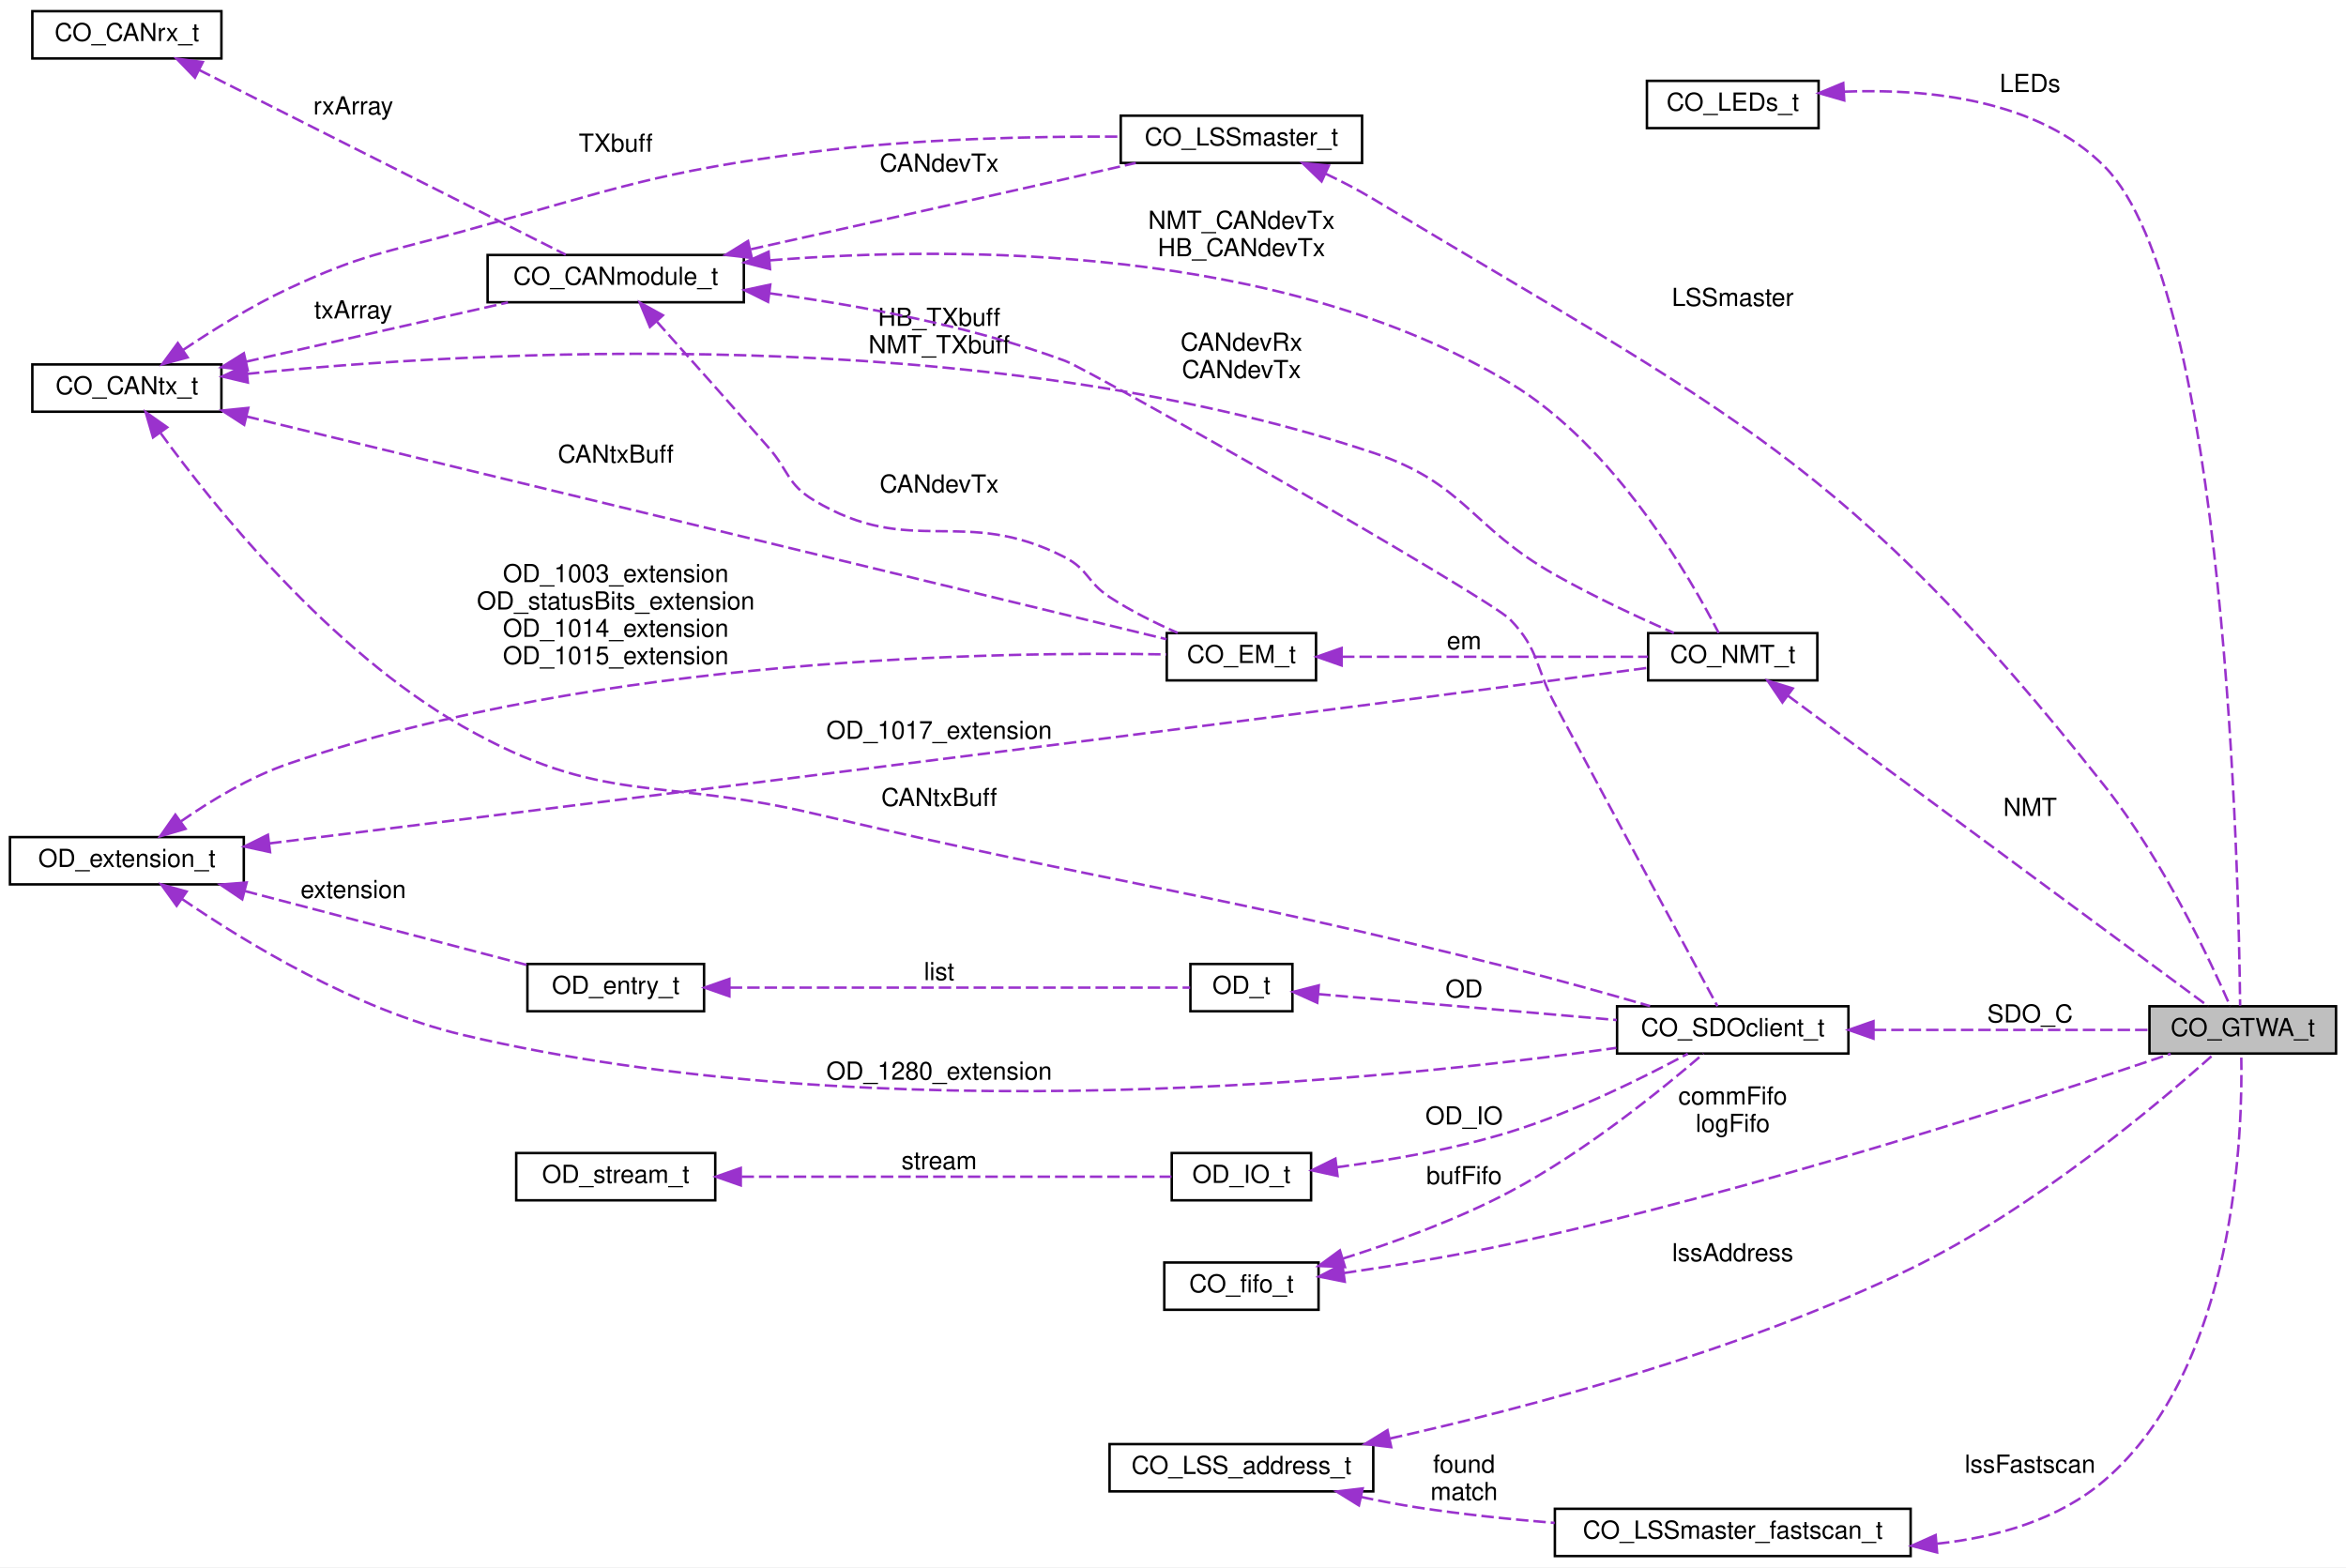
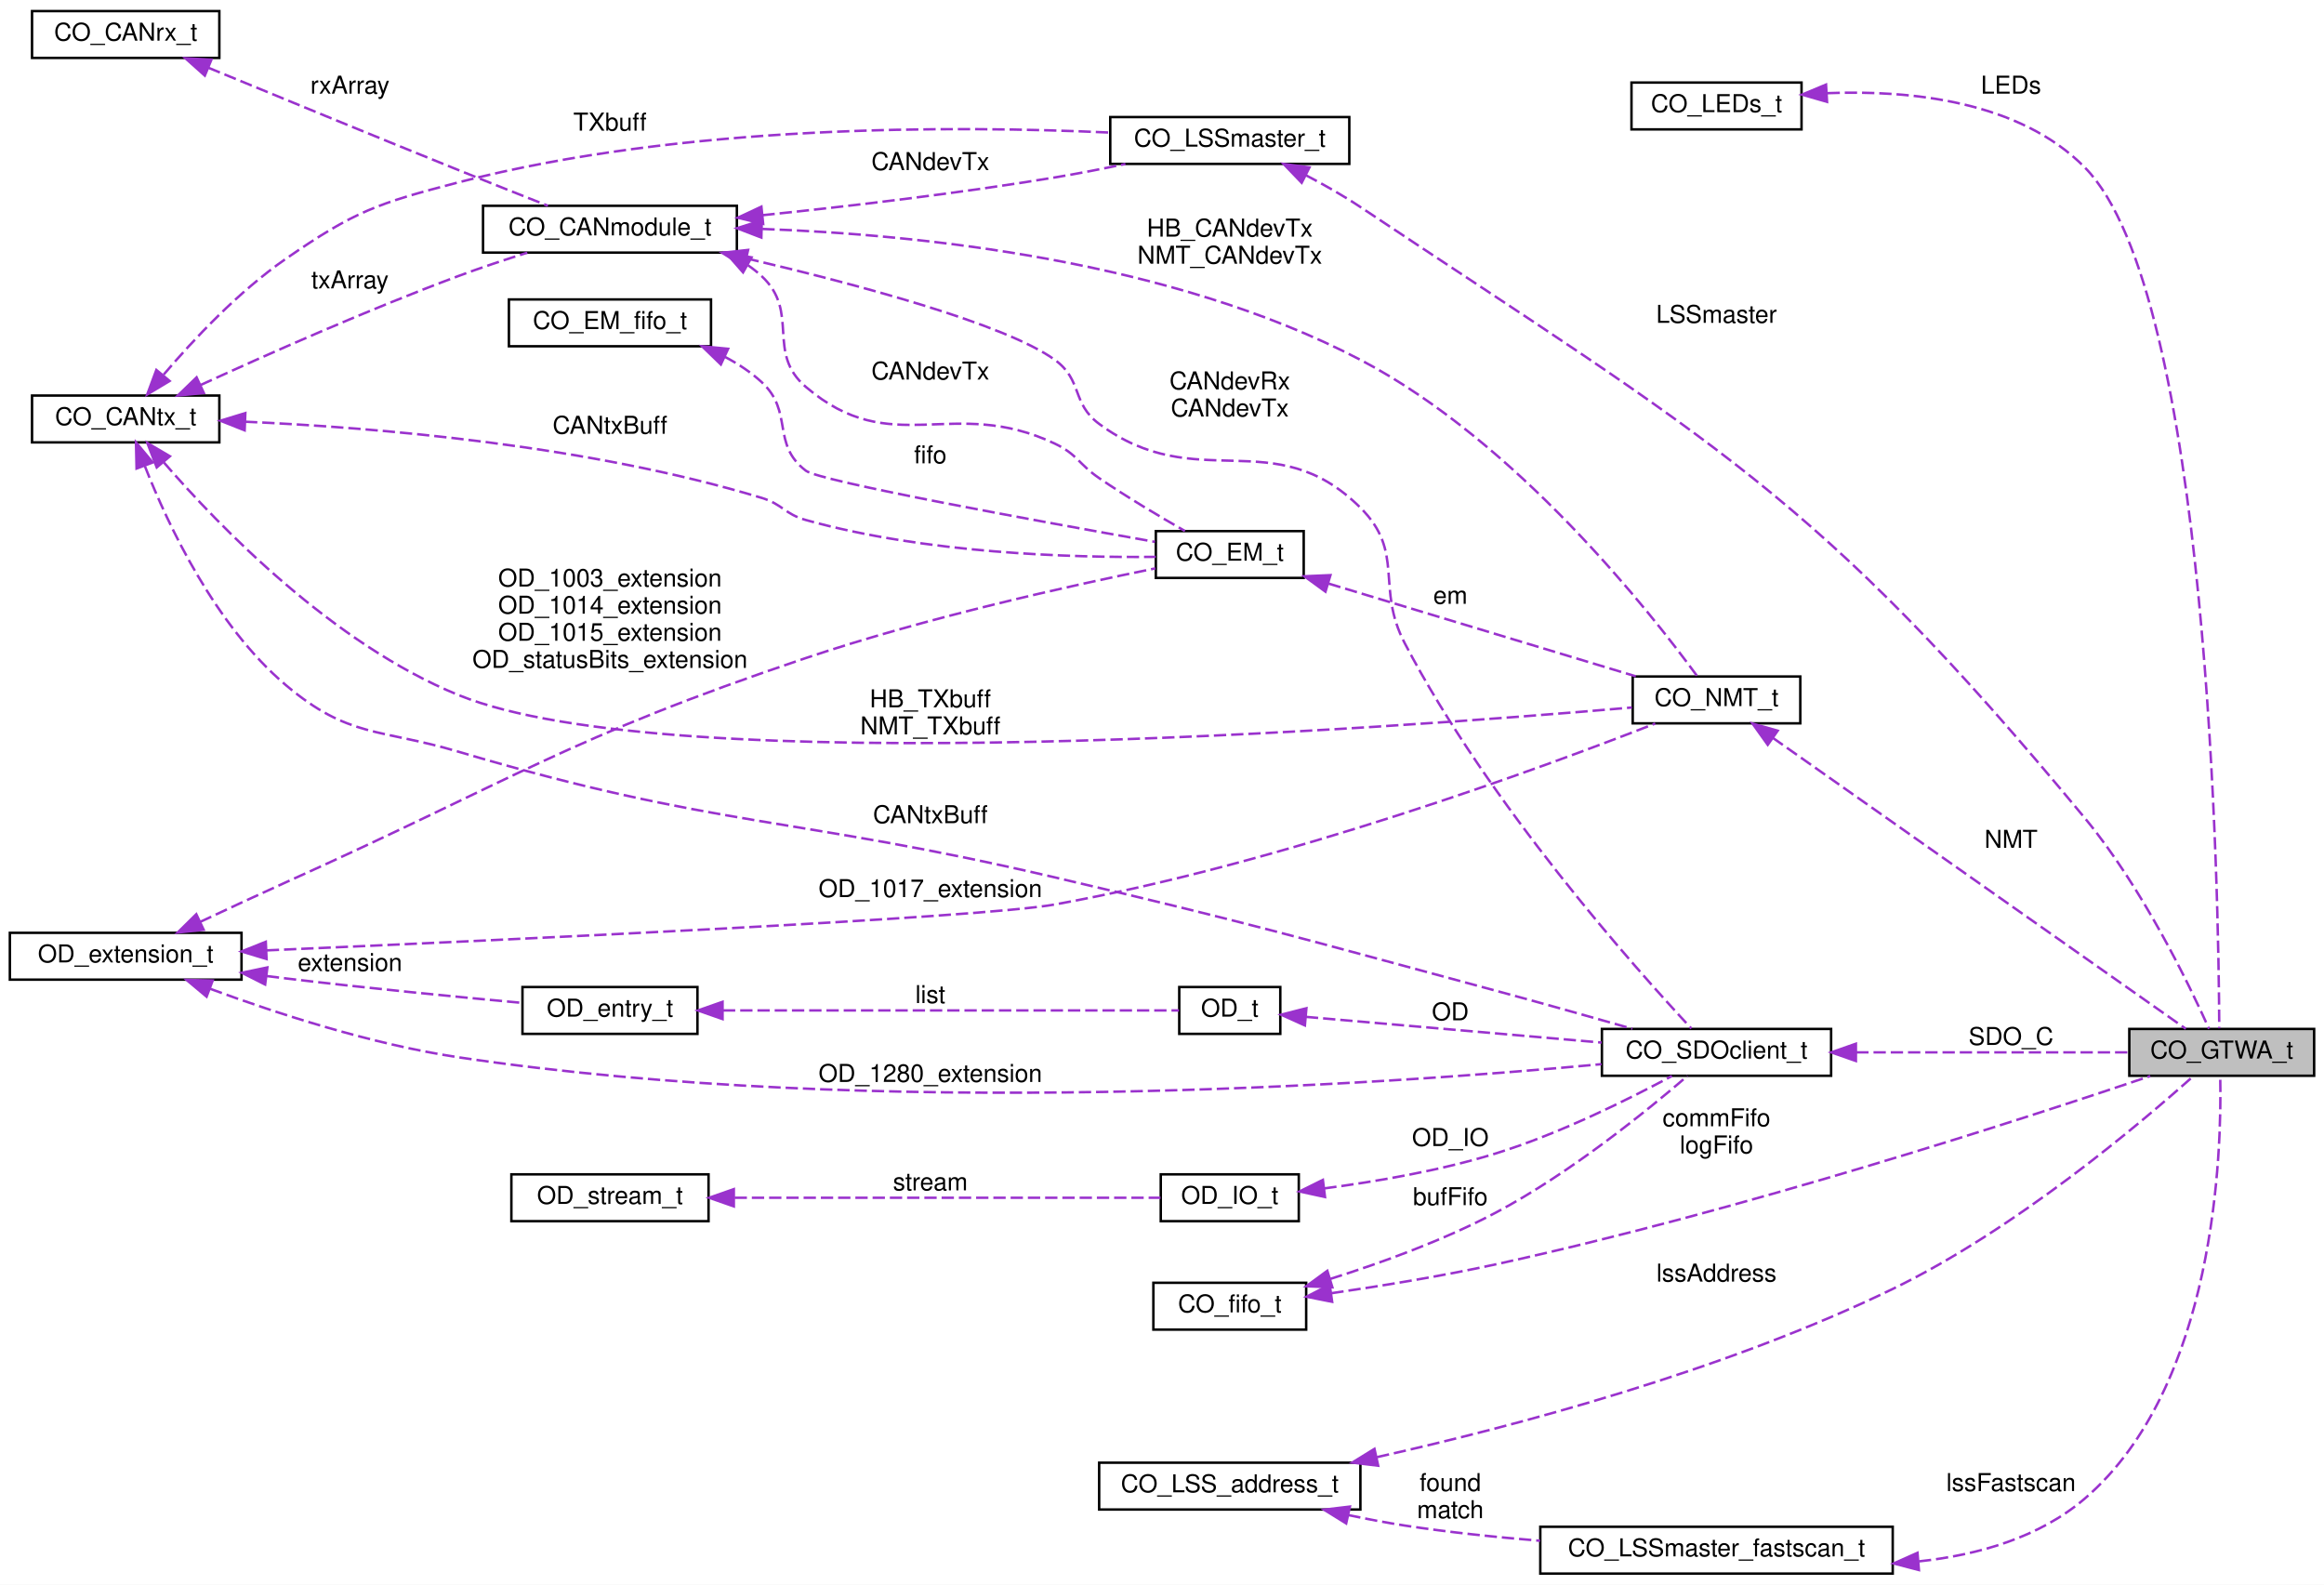
- <svg xmlns="http://www.w3.org/2000/svg" xmlns:xlink="http://www.w3.org/1999/xlink" width="943pt" height="630pt" viewBox="0.00 0.00 943.00 630.00">
-   <g id="graph0" class="graph" transform="scale(1 1) rotate(0) translate(4 626)">
-     <polygon fill="white" stroke="transparent" points="-4,4 -4,-626 939,-626 939,4 -4,4" />
+ <svg xmlns="http://www.w3.org/2000/svg" xmlns:xlink="http://www.w3.org/1999/xlink" width="943pt" height="643pt" viewBox="0.00 0.00 943.00 643.00">
+   <g id="graph0" class="graph" transform="scale(1 1) rotate(0) translate(4 639)">
+     <polygon fill="white" stroke="transparent" points="-4,4 -4,-639 939,-639 939,4 -4,4" />
    <g id="node1" class="node">
      <g id="a_node1">
        <a xlink:title="CANopen Gateway-ascii object.">
          <polygon fill="#bfbfbf" stroke="black" points="860,-202.5 860,-221.5 935,-221.5 935,-202.5 860,-202.5" />
          <text text-anchor="middle" x="897.5" y="-209.5" font-family="Helvetica,sans-Serif" font-size="10.00">CO_GTWA_t</text>
        </a>
      </g>
    </g>
    <g id="node2" class="node">
      <g id="a_node2">
        <a xlink:href="structCO__LEDs__t.html" target="_top" xlink:title="LEDs object, initialized by CO_LEDs_init()">
-           <polygon fill="white" stroke="black" points="658,-574.5 658,-593.5 727,-593.5 727,-574.5 658,-574.5" />
-           <text text-anchor="middle" x="692.5" y="-581.5" font-family="Helvetica,sans-Serif" font-size="10.00">CO_LEDs_t</text>
+           <polygon fill="white" stroke="black" points="658,-586.5 658,-605.5 727,-605.5 727,-586.5 658,-586.5" />
+           <text text-anchor="middle" x="692.5" y="-593.5" font-family="Helvetica,sans-Serif" font-size="10.00">CO_LEDs_t</text>
        </a>
      </g>
    </g>
    <g id="edge1" class="edge">
-       <path fill="none" stroke="#9a32cd" stroke-dasharray="5,2" d="M737.51,-589.16C770.8,-590.44 815.21,-586.09 842,-559 890.89,-509.57 895.92,-272.94 896.44,-221.77" />
-       <polygon fill="#9a32cd" stroke="#9a32cd" points="737.31,-585.64 727.13,-588.57 736.91,-592.63 737.31,-585.64" />
-       <text text-anchor="middle" x="812" y="-589" font-family="Helvetica,sans-Serif" font-size="10.00"> LEDs</text>
+       <path fill="none" stroke="#9a32cd" stroke-dasharray="5,2" d="M737.55,-601.2C770.86,-602.5 815.28,-598.16 842,-571 892.52,-519.66 896.27,-273.96 896.5,-221.76" />
+       <polygon fill="#9a32cd" stroke="#9a32cd" points="737.35,-597.68 727.16,-600.6 736.94,-604.67 737.35,-597.68" />
+       <text text-anchor="middle" x="812" y="-601" font-family="Helvetica,sans-Serif" font-size="10.00"> LEDs</text>
    </g>
    <g id="node3" class="node">
      <g id="a_node3">
        <a xlink:href="structCO__NMT__t.html" target="_top" xlink:title="NMT consumer and Heartbeat producer object.">
-           <polygon fill="white" stroke="black" points="658.5,-352.5 658.5,-371.5 726.5,-371.5 726.5,-352.5 658.5,-352.5" />
-           <text text-anchor="middle" x="692.5" y="-359.5" font-family="Helvetica,sans-Serif" font-size="10.00">CO_NMT_t</text>
+           <polygon fill="white" stroke="black" points="658.5,-345.5 658.5,-364.5 726.5,-364.5 726.5,-345.5 658.5,-345.5" />
+           <text text-anchor="middle" x="692.5" y="-352.5" font-family="Helvetica,sans-Serif" font-size="10.00">CO_NMT_t</text>
        </a>
      </g>
    </g>
    <g id="edge2" class="edge">
-       <path fill="none" stroke="#9a32cd" stroke-dasharray="5,2" d="M714.66,-346.36C756.67,-315.32 849.49,-246.73 883.6,-221.53" />
-       <polygon fill="#9a32cd" stroke="#9a32cd" points="712.47,-343.63 706.51,-352.39 716.63,-349.26 712.47,-343.63" />
-       <text text-anchor="middle" x="812" y="-298" font-family="Helvetica,sans-Serif" font-size="10.00"> NMT</text>
+       <path fill="none" stroke="#9a32cd" stroke-dasharray="5,2" d="M715.32,-339.63C757.36,-310.01 848.46,-245.84 882.92,-221.56" />
+       <polygon fill="#9a32cd" stroke="#9a32cd" points="713.29,-336.78 707.13,-345.4 717.33,-342.5 713.29,-336.78" />
+       <text text-anchor="middle" x="812" y="-295" font-family="Helvetica,sans-Serif" font-size="10.00"> NMT</text>
    </g>
    <g id="node4" class="node">
      <g id="a_node4">
        <a xlink:href="structCO__EM__t.html" target="_top" xlink:title="Emergency object.">
-           <polygon fill="white" stroke="black" points="465,-352.5 465,-371.5 525,-371.5 525,-352.5 465,-352.5" />
-           <text text-anchor="middle" x="495" y="-359.5" font-family="Helvetica,sans-Serif" font-size="10.00">CO_EM_t</text>
+           <polygon fill="white" stroke="black" points="465,-404.5 465,-423.5 525,-423.5 525,-404.5 465,-404.5" />
+           <text text-anchor="middle" x="495" y="-411.5" font-family="Helvetica,sans-Serif" font-size="10.00">CO_EM_t</text>
        </a>
      </g>
    </g>
    <g id="edge3" class="edge">
-       <path fill="none" stroke="#9a32cd" stroke-dasharray="5,2" d="M535.44,-362C571.58,-362 624.46,-362 658.43,-362" />
-       <polygon fill="#9a32cd" stroke="#9a32cd" points="535.27,-358.5 525.27,-362 535.27,-365.5 535.27,-358.5" />
-       <text text-anchor="middle" x="584.5" y="-365" font-family="Helvetica,sans-Serif" font-size="10.00"> em</text>
+       <path fill="none" stroke="#9a32cd" stroke-dasharray="5,2" d="M535.1,-402.2C571.71,-391.15 625.74,-374.84 659.76,-364.58" />
+       <polygon fill="#9a32cd" stroke="#9a32cd" points="533.83,-398.93 525.27,-405.17 535.85,-405.63 533.83,-398.93" />
+       <text text-anchor="middle" x="584.5" y="-394" font-family="Helvetica,sans-Serif" font-size="10.00"> em</text>
    </g>
    <g id="node5" class="node">
      <g id="a_node5">
-         <a xlink:href="structCO__CANtx__t.html" target="_top" xlink:title="Configuration object for CAN transmit message for specific CANopenNode Object.">
-           <polygon fill="white" stroke="black" points="9,-460.5 9,-479.5 85,-479.5 85,-460.5 9,-460.5" />
-           <text text-anchor="middle" x="47" y="-467.5" font-family="Helvetica,sans-Serif" font-size="10.00">CO_CANtx_t</text>
-         </a>
-       </g>
-     </g>
-     <g id="edge9" class="edge">
-       <path fill="none" stroke="#9a32cd" stroke-dasharray="5,2" d="M95.28,-475.71C185.86,-484.9 388.99,-496.97 548,-444 585.07,-431.65 586.98,-414.23 621,-395 636.53,-386.22 654.79,-377.72 668.83,-371.55" />
-       <polygon fill="#9a32cd" stroke="#9a32cd" points="95.62,-472.23 85.31,-474.66 94.89,-479.19 95.62,-472.23" />
-       <text text-anchor="middle" x="373.5" y="-495" font-family="Helvetica,sans-Serif" font-size="10.00"> HB_TXbuff</text>
-       <text text-anchor="middle" x="373.5" y="-484" font-family="Helvetica,sans-Serif" font-size="10.00">NMT_TXbuff</text>
+         <a xlink:href="structCO__EM__fifo__t.html" target="_top" xlink:title="Fifo buffer for emergency producer and error history.">
+           <polygon fill="white" stroke="black" points="202.5,-498.5 202.5,-517.5 284.5,-517.5 284.5,-498.5 202.5,-498.5" />
+           <text text-anchor="middle" x="243.5" y="-505.5" font-family="Helvetica,sans-Serif" font-size="10.00">CO_EM_fifo_t</text>
+         </a>
+       </g>
    </g>
    <g id="edge4" class="edge">
-       <path fill="none" stroke="#9a32cd" stroke-dasharray="5,2" d="M95.16,-458.58C187.47,-436.23 389.54,-387.29 464.9,-369.05" />
-       <polygon fill="#9a32cd" stroke="#9a32cd" points="94.15,-455.22 85.26,-460.98 95.8,-462.03 94.15,-455.22" />
-       <text text-anchor="middle" x="243.5" y="-440" font-family="Helvetica,sans-Serif" font-size="10.00"> CANtxBuff</text>
+       <path fill="none" stroke="#9a32cd" stroke-dasharray="5,2" d="M290.11,-494.22C295.5,-491.39 300.63,-488.01 305,-484 318.18,-471.91 308.78,-458.85 323,-448 328.63,-443.71 417.28,-427.54 464.65,-419.14" />
+       <polygon fill="#9a32cd" stroke="#9a32cd" points="288.5,-491.11 280.89,-498.49 291.44,-497.47 288.5,-491.11" />
+       <text text-anchor="middle" x="373.5" y="-451" font-family="Helvetica,sans-Serif" font-size="10.00"> fifo</text>
    </g>
    <g id="node6" class="node">
      <g id="a_node6">
+         <a xlink:href="structCO__CANtx__t.html" target="_top" xlink:title="Configuration object for CAN transmit message for specific CANopenNode Object.">
+           <polygon fill="white" stroke="black" points="9,-459.5 9,-478.5 85,-478.5 85,-459.5 9,-459.5" />
+           <text text-anchor="middle" x="47" y="-466.5" font-family="Helvetica,sans-Serif" font-size="10.00">CO_CANtx_t</text>
+         </a>
+       </g>
+     </g>
+     <g id="edge10" class="edge">
+       <path fill="none" stroke="#9a32cd" stroke-dasharray="5,2" d="M62.5,-451.34C84.99,-425.38 131.04,-377.77 182,-357 268.52,-321.74 559.19,-343.31 658.17,-351.93" />
+       <polygon fill="#9a32cd" stroke="#9a32cd" points="59.6,-449.35 55.8,-459.24 64.94,-453.87 59.6,-449.35" />
+       <text text-anchor="middle" x="373.5" y="-352" font-family="Helvetica,sans-Serif" font-size="10.00"> HB_TXbuff</text>
+       <text text-anchor="middle" x="373.5" y="-341" font-family="Helvetica,sans-Serif" font-size="10.00">NMT_TXbuff</text>
+     </g>
+     <g id="edge5" class="edge">
+       <path fill="none" stroke="#9a32cd" stroke-dasharray="5,2" d="M95.42,-467.89C147.75,-465.57 233.99,-458.48 305,-437 313.56,-434.41 314.39,-430.41 323,-428 371.48,-414.44 430.47,-412.68 464.97,-413.05" />
+       <polygon fill="#9a32cd" stroke="#9a32cd" points="95.27,-464.39 85.42,-468.29 95.55,-471.38 95.27,-464.39" />
+       <text text-anchor="middle" x="243.5" y="-463" font-family="Helvetica,sans-Serif" font-size="10.00"> CANtxBuff</text>
+     </g>
+     <g id="node7" class="node">
+       <g id="a_node7">
        <a xlink:href="structCO__CANmodule__t.html" target="_top" xlink:title="Complete CAN module object.">
-           <polygon fill="white" stroke="black" points="192,-504.5 192,-523.5 295,-523.5 295,-504.5 192,-504.5" />
-           <text text-anchor="middle" x="243.5" y="-511.5" font-family="Helvetica,sans-Serif" font-size="10.00">CO_CANmodule_t</text>
-         </a>
-       </g>
-     </g>
-     <g id="edge6" class="edge">
-       <path fill="none" stroke="#9a32cd" stroke-dasharray="5,2" d="M95.07,-480.65C127.12,-487.9 169.19,-497.42 200.19,-504.43" />
-       <polygon fill="#9a32cd" stroke="#9a32cd" points="95.57,-477.17 85.04,-478.38 94.02,-484 95.57,-477.17" />
-       <text text-anchor="middle" x="138" y="-498" font-family="Helvetica,sans-Serif" font-size="10.00"> txArray</text>
-     </g>
-     <g id="node9" class="node">
-       <g id="a_node9">
+           <polygon fill="white" stroke="black" points="192,-536.5 192,-555.5 295,-555.5 295,-536.5 192,-536.5" />
+           <text text-anchor="middle" x="243.5" y="-543.5" font-family="Helvetica,sans-Serif" font-size="10.00">CO_CANmodule_t</text>
+         </a>
+       </g>
+     </g>
+     <g id="edge7" class="edge">
+       <path fill="none" stroke="#9a32cd" stroke-dasharray="5,2" d="M77.4,-482.78C104.31,-495.14 145.4,-513.37 182,-527 190.98,-530.34 200.84,-533.61 209.95,-536.46" />
+       <polygon fill="#9a32cd" stroke="#9a32cd" points="78.71,-479.53 68.16,-478.51 75.77,-485.88 78.71,-479.53" />
+       <text text-anchor="middle" x="138" y="-522" font-family="Helvetica,sans-Serif" font-size="10.00"> txArray</text>
+     </g>
+     <g id="node10" class="node">
+       <g id="a_node10">
        <a xlink:href="structCO__SDOclient__t.html" target="_top" xlink:title="SDO client object.">
          <polygon fill="white" stroke="black" points="646,-202.5 646,-221.5 739,-221.5 739,-202.5 646,-202.5" />
          <text text-anchor="middle" x="692.5" y="-209.5" font-family="Helvetica,sans-Serif" font-size="10.00">CO_SDOclient_t</text>
        </a>
      </g>
    </g>
-     <g id="edge15" class="edge">
-       <path fill="none" stroke="#9a32cd" stroke-dasharray="5,2" d="M60.6,-451.85C82.03,-422.42 128.47,-364.51 182,-334 238.1,-302.03 260.14,-313.76 323,-299 447.08,-269.87 479.4,-268.12 603,-237 621.73,-232.28 642.53,-226.44 659.25,-221.59" />
-       <polygon fill="#9a32cd" stroke="#9a32cd" points="57.51,-450.16 54.55,-460.33 63.21,-454.23 57.51,-450.16" />
-       <text text-anchor="middle" x="373.5" y="-302" font-family="Helvetica,sans-Serif" font-size="10.00"> CANtxBuff</text>
-     </g>
-     <g id="node15" class="node">
-       <g id="a_node15">
+     <g id="edge16" class="edge">
+       <path fill="none" stroke="#9a32cd" stroke-dasharray="5,2" d="M54.81,-449.8C64.2,-425.91 83.28,-385.29 112,-361 137.46,-339.47 150.03,-343.47 182,-334 287.39,-302.79 316.97,-308.02 424,-283 503.98,-264.3 523.69,-258.39 603,-237 621.34,-232.05 641.76,-226.3 658.35,-221.57" />
+       <polygon fill="#9a32cd" stroke="#9a32cd" points="51.41,-448.89 51.18,-459.49 57.97,-451.35 51.41,-448.89" />
+       <text text-anchor="middle" x="373.5" y="-305" font-family="Helvetica,sans-Serif" font-size="10.00"> CANtxBuff</text>
+     </g>
+     <g id="node16" class="node">
+       <g id="a_node16">
        <a xlink:href="structCO__LSSmaster__t.html" target="_top" xlink:title="LSS master object.">
-           <polygon fill="white" stroke="black" points="446.5,-560.5 446.5,-579.5 543.5,-579.5 543.5,-560.5 446.5,-560.5" />
-           <text text-anchor="middle" x="495" y="-567.5" font-family="Helvetica,sans-Serif" font-size="10.00">CO_LSSmaster_t</text>
-         </a>
-       </g>
-     </g>
-     <g id="edge23" class="edge">
-       <path fill="none" stroke="#9a32cd" stroke-dasharray="5,2" d="M69.67,-485.38C81.73,-493.46 97.25,-503.09 112,-510 141.66,-523.89 150.44,-524.26 182,-533 243.93,-550.16 259.25,-556.91 323,-565 364.4,-570.25 411.86,-571.25 446.26,-571.07" />
-       <polygon fill="#9a32cd" stroke="#9a32cd" points="71.42,-482.34 61.19,-479.57 67.47,-488.11 71.42,-482.34" />
-       <text text-anchor="middle" x="243.5" y="-565" font-family="Helvetica,sans-Serif" font-size="10.00"> TXbuff</text>
-     </g>
-     <g id="edge10" class="edge">
-       <path fill="none" stroke="#9a32cd" stroke-dasharray="5,2" d="M305.54,-521.35C381.01,-527.36 510.75,-527.36 603,-472 645.24,-446.65 675.71,-393.3 686.85,-371.54" />
-       <polygon fill="#9a32cd" stroke="#9a32cd" points="305.52,-517.84 295.26,-520.47 304.93,-524.81 305.52,-517.84" />
-       <text text-anchor="middle" x="495" y="-534" font-family="Helvetica,sans-Serif" font-size="10.00"> NMT_CANdevTx</text>
-       <text text-anchor="middle" x="495" y="-523" font-family="Helvetica,sans-Serif" font-size="10.00">HB_CANdevTx</text>
-     </g>
-     <g id="edge5" class="edge">
-       <path fill="none" stroke="#9a32cd" stroke-dasharray="5,2" d="M260.07,-496.68C272.34,-482.98 289.85,-463.35 305,-446 313.09,-436.74 312.48,-431.35 323,-425 362.42,-401.21 383.06,-423.07 424,-402 433.52,-397.1 433.04,-391.86 442,-386 450.49,-380.45 460.46,-375.51 469.4,-371.58" />
-       <polygon fill="#9a32cd" stroke="#9a32cd" points="257.25,-494.58 253.17,-504.37 262.46,-499.26 257.25,-494.58" />
-       <text text-anchor="middle" x="373.5" y="-428" font-family="Helvetica,sans-Serif" font-size="10.00"> CANdevTx</text>
-     </g>
-     <g id="edge16" class="edge">
-       <path fill="none" stroke="#9a32cd" stroke-dasharray="5,2" d="M305.44,-508.08C340.85,-503.35 385.86,-495.1 424,-481 434.79,-477.01 595.03,-385.29 603,-377 614.85,-364.67 612.95,-358.08 621,-343 645.32,-297.43 674.67,-243.11 686.35,-221.52" />
-       <polygon fill="#9a32cd" stroke="#9a32cd" points="304.73,-504.65 295.26,-509.38 305.62,-511.59 304.73,-504.65" />
-       <text text-anchor="middle" x="495" y="-485" font-family="Helvetica,sans-Serif" font-size="10.00"> CANdevRx</text>
-       <text text-anchor="middle" x="495" y="-474" font-family="Helvetica,sans-Serif" font-size="10.00">CANdevTx</text>
+           <polygon fill="white" stroke="black" points="446.5,-572.5 446.5,-591.5 543.5,-591.5 543.5,-572.5 446.5,-572.5" />
+           <text text-anchor="middle" x="495" y="-579.5" font-family="Helvetica,sans-Serif" font-size="10.00">CO_LSSmaster_t</text>
+         </a>
+       </g>
    </g>
    <g id="edge24" class="edge">
-       <path fill="none" stroke="#9a32cd" stroke-dasharray="5,2" d="M297.87,-525.81C333.58,-533.74 381.62,-544.44 424,-554 433.24,-556.09 443.17,-558.34 452.55,-560.49" />
-       <polygon fill="#9a32cd" stroke="#9a32cd" points="298.2,-522.3 287.68,-523.55 296.68,-529.13 298.2,-522.3" />
-       <text text-anchor="middle" x="373.5" y="-557" font-family="Helvetica,sans-Serif" font-size="10.00"> CANdevTx</text>
-     </g>
-     <g id="node7" class="node">
-       <g id="a_node7">
-         <a xlink:href="structCO__CANrx__t.html" target="_top" xlink:title="Configuration object for CAN received message for specific CANopenNode Object.">
-           <polygon fill="white" stroke="black" points="9,-602.5 9,-621.5 85,-621.5 85,-602.5 9,-602.5" />
-           <text text-anchor="middle" x="47" y="-609.5" font-family="Helvetica,sans-Serif" font-size="10.00">CO_CANrx_t</text>
-         </a>
-       </g>
-     </g>
-     <g id="edge7" class="edge">
-       <path fill="none" stroke="#9a32cd" stroke-dasharray="5,2" d="M75.99,-597.9C116.11,-577.68 188.94,-540.99 223.42,-523.61" />
-       <polygon fill="#9a32cd" stroke="#9a32cd" points="74.36,-594.8 67,-602.42 77.51,-601.05 74.36,-594.8" />
-       <text text-anchor="middle" x="138" y="-580" font-family="Helvetica,sans-Serif" font-size="10.00"> rxArray</text>
+       <path fill="none" stroke="#9a32cd" stroke-dasharray="5,2" d="M62.41,-487C74.49,-501.18 92.8,-520.72 112,-534 139.99,-553.35 149.07,-556.44 182,-565 273.22,-588.72 384.34,-588.07 446.32,-585.21" />
+       <polygon fill="#9a32cd" stroke="#9a32cd" points="64.82,-484.42 55.75,-478.96 59.44,-488.89 64.82,-484.42" />
+       <text text-anchor="middle" x="243.5" y="-586" font-family="Helvetica,sans-Serif" font-size="10.00"> TXbuff</text>
+     </g>
+     <g id="edge11" class="edge">
+       <path fill="none" stroke="#9a32cd" stroke-dasharray="5,2" d="M305.34,-546.1C369.22,-543.83 470.91,-533.37 548,-493 611.38,-459.81 666.09,-390.07 684.71,-364.58" />
+       <polygon fill="#9a32cd" stroke="#9a32cd" points="304.93,-542.61 295.04,-546.4 305.13,-549.61 304.93,-542.61" />
+       <text text-anchor="middle" x="495" y="-543" font-family="Helvetica,sans-Serif" font-size="10.00"> HB_CANdevTx</text>
+       <text text-anchor="middle" x="495" y="-532" font-family="Helvetica,sans-Serif" font-size="10.00">NMT_CANdevTx</text>
+     </g>
+     <g id="edge6" class="edge">
+       <path fill="none" stroke="#9a32cd" stroke-dasharray="5,2" d="M299.52,-531.36C301.46,-530.03 303.29,-528.58 305,-527 320.8,-512.36 306.62,-495.99 323,-482 358,-452.09 382.4,-478.71 424,-459 433.16,-454.66 433.63,-450.72 442,-445 453.28,-437.29 466.52,-429.42 476.81,-423.54" />
+       <polygon fill="#9a32cd" stroke="#9a32cd" points="297.51,-528.48 290.53,-536.45 300.95,-534.57 297.51,-528.48" />
+       <text text-anchor="middle" x="373.5" y="-485" font-family="Helvetica,sans-Serif" font-size="10.00"> CANdevTx</text>
+     </g>
+     <g id="edge17" class="edge">
+       <path fill="none" stroke="#9a32cd" stroke-dasharray="5,2" d="M298.98,-534.13C344.09,-523.54 403.93,-507.52 424,-493 435.39,-484.76 430.71,-475.37 442,-467 481.75,-437.54 512.91,-467.88 548,-433 566.24,-414.87 554.08,-400.79 566,-378 600.15,-312.69 659.57,-246.06 682.3,-221.68" />
+       <polygon fill="#9a32cd" stroke="#9a32cd" points="297.97,-530.77 289.02,-536.43 299.55,-537.59 297.97,-530.77" />
+       <text text-anchor="middle" x="495" y="-481" font-family="Helvetica,sans-Serif" font-size="10.00"> CANdevRx</text>
+       <text text-anchor="middle" x="495" y="-470" font-family="Helvetica,sans-Serif" font-size="10.00">CANdevTx</text>
+     </g>
+     <g id="edge25" class="edge">
+       <path fill="none" stroke="#9a32cd" stroke-dasharray="5,2" d="M305.38,-551.68C340.23,-555.29 384.7,-560.5 424,-567 433.32,-568.54 443.27,-570.49 452.67,-572.47" />
+       <polygon fill="#9a32cd" stroke="#9a32cd" points="305.66,-548.19 295.36,-550.65 304.95,-555.15 305.66,-548.19" />
+       <text text-anchor="middle" x="373.5" y="-570" font-family="Helvetica,sans-Serif" font-size="10.00"> CANdevTx</text>
    </g>
    <g id="node8" class="node">
      <g id="a_node8">
+         <a xlink:href="structCO__CANrx__t.html" target="_top" xlink:title="Configuration object for CAN received message for specific CANopenNode Object.">
+           <polygon fill="white" stroke="black" points="9,-615.5 9,-634.5 85,-634.5 85,-615.5 9,-615.5" />
+           <text text-anchor="middle" x="47" y="-622.5" font-family="Helvetica,sans-Serif" font-size="10.00">CO_CANrx_t</text>
+         </a>
+       </g>
+     </g>
+     <g id="edge8" class="edge">
+       <path fill="none" stroke="#9a32cd" stroke-dasharray="5,2" d="M80.59,-611.5C107.7,-600.3 147.32,-584 182,-570 193.95,-565.18 207.25,-559.89 218.33,-555.51" />
+       <polygon fill="#9a32cd" stroke="#9a32cd" points="79.11,-608.32 71.21,-615.38 81.78,-614.79 79.11,-608.32" />
+       <text text-anchor="middle" x="138" y="-601" font-family="Helvetica,sans-Serif" font-size="10.00"> rxArray</text>
+     </g>
+     <g id="node9" class="node">
+       <g id="a_node9">
        <a xlink:href="structOD__extension__t.html" target="_top" xlink:title="Extension of OD object, which can optionally be specified by application in initialization phase with...">
-           <polygon fill="white" stroke="black" points="0,-270.5 0,-289.5 94,-289.5 94,-270.5 0,-270.5" />
-           <text text-anchor="middle" x="47" y="-277.5" font-family="Helvetica,sans-Serif" font-size="10.00">OD_extension_t</text>
-         </a>
-       </g>
-     </g>
-     <g id="edge11" class="edge">
-       <path fill="none" stroke="#9a32cd" stroke-dasharray="5,2" d="M104.19,-286.96C196.73,-298.46 387,-322.2 548,-343 585.88,-347.89 629.37,-353.68 658.45,-357.56" />
-       <polygon fill="#9a32cd" stroke="#9a32cd" points="104.55,-283.48 94.2,-285.72 103.69,-290.43 104.55,-283.48" />
-       <text text-anchor="middle" x="373.5" y="-329" font-family="Helvetica,sans-Serif" font-size="10.00"> OD_1017_extension</text>
-     </g>
-     <g id="edge8" class="edge">
-       <path fill="none" stroke="#9a32cd" stroke-dasharray="5,2" d="M68.78,-295.87C80.77,-304.18 96.5,-313.7 112,-319 237.97,-362.1 399.59,-364.14 464.8,-362.94" />
-       <polygon fill="#9a32cd" stroke="#9a32cd" points="70.57,-292.84 60.4,-289.84 66.48,-298.53 70.57,-292.84" />
-       <text text-anchor="middle" x="243.5" y="-392" font-family="Helvetica,sans-Serif" font-size="10.00"> OD_1003_extension</text>
-       <text text-anchor="middle" x="243.5" y="-381" font-family="Helvetica,sans-Serif" font-size="10.00">OD_statusBits_extension</text>
-       <text text-anchor="middle" x="243.5" y="-370" font-family="Helvetica,sans-Serif" font-size="10.00">OD_1014_extension</text>
-       <text text-anchor="middle" x="243.5" y="-359" font-family="Helvetica,sans-Serif" font-size="10.00">OD_1015_extension</text>
-     </g>
-     <g id="edge21" class="edge">
-       <path fill="none" stroke="#9a32cd" stroke-dasharray="5,2" d="M69.25,-264.57C94.61,-247.22 139,-220.15 182,-210 349.01,-170.57 555.49,-192.05 645.71,-204.77" />
-       <polygon fill="#9a32cd" stroke="#9a32cd" points="67,-261.87 60.81,-270.47 71.01,-267.61 67,-261.87" />
-       <text text-anchor="middle" x="373.5" y="-192" font-family="Helvetica,sans-Serif" font-size="10.00"> OD_1280_extension</text>
-     </g>
-     <g id="node13" class="node">
-       <g id="a_node13">
+           <polygon fill="white" stroke="black" points="0,-241.5 0,-260.5 94,-260.5 94,-241.5 0,-241.5" />
+           <text text-anchor="middle" x="47" y="-248.5" font-family="Helvetica,sans-Serif" font-size="10.00">OD_extension_t</text>
+         </a>
+       </g>
+     </g>
+     <g id="edge12" class="edge">
+       <path fill="none" stroke="#9a32cd" stroke-dasharray="5,2" d="M104.25,-253.38C201.46,-257.61 393.46,-266.5 424,-272 516.36,-288.65 621.5,-327.37 667.65,-345.42" />
+       <polygon fill="#9a32cd" stroke="#9a32cd" points="104.16,-249.87 94.01,-252.94 103.85,-256.87 104.16,-249.87" />
+       <text text-anchor="middle" x="373.5" y="-275" font-family="Helvetica,sans-Serif" font-size="10.00"> OD_1017_extension</text>
+     </g>
+     <g id="edge9" class="edge">
+       <path fill="none" stroke="#9a32cd" stroke-dasharray="5,2" d="M77.19,-264.92C88.08,-270.05 100.57,-275.86 112,-281 205.14,-322.9 226.19,-339.49 323,-372 371.83,-388.4 430.46,-401.41 464.84,-408.38" />
+       <polygon fill="#9a32cd" stroke="#9a32cd" points="78.64,-261.73 68.1,-260.62 75.65,-268.06 78.64,-261.73" />
+       <text text-anchor="middle" x="243.5" y="-401" font-family="Helvetica,sans-Serif" font-size="10.00"> OD_1003_extension</text>
+       <text text-anchor="middle" x="243.5" y="-390" font-family="Helvetica,sans-Serif" font-size="10.00">OD_1014_extension</text>
+       <text text-anchor="middle" x="243.5" y="-379" font-family="Helvetica,sans-Serif" font-size="10.00">OD_1015_extension</text>
+       <text text-anchor="middle" x="243.5" y="-368" font-family="Helvetica,sans-Serif" font-size="10.00">OD_statusBits_extension</text>
+     </g>
+     <g id="edge22" class="edge">
+       <path fill="none" stroke="#9a32cd" stroke-dasharray="5,2" d="M81.33,-237.77C108.06,-227.9 146.8,-215.27 182,-210 351.5,-184.65 556.27,-198.82 645.84,-207.21" />
+       <polygon fill="#9a32cd" stroke="#9a32cd" points="79.83,-234.59 71.71,-241.39 82.3,-241.14 79.83,-234.59" />
+       <text text-anchor="middle" x="373.5" y="-200" font-family="Helvetica,sans-Serif" font-size="10.00"> OD_1280_extension</text>
+     </g>
+     <g id="node14" class="node">
+       <g id="a_node14">
        <a xlink:href="structOD__entry__t.html" target="_top" xlink:title="Object Dictionary entry for one OD object.">
          <polygon fill="white" stroke="black" points="208,-219.5 208,-238.5 279,-238.5 279,-219.5 208,-219.5" />
          <text text-anchor="middle" x="243.5" y="-226.5" font-family="Helvetica,sans-Serif" font-size="10.00">OD_entry_t</text>
        </a>
      </g>
    </g>
-     <g id="edge19" class="edge">
-       <path fill="none" stroke="#9a32cd" stroke-dasharray="5,2" d="M94.51,-267.8C129.3,-258.68 176.13,-246.4 207.72,-238.12" />
-       <polygon fill="#9a32cd" stroke="#9a32cd" points="93.37,-264.49 84.58,-270.41 95.14,-271.26 93.37,-264.49" />
-       <text text-anchor="middle" x="138" y="-265" font-family="Helvetica,sans-Serif" font-size="10.00"> extension</text>
-     </g>
-     <g id="edge12" class="edge">
+     <g id="edge20" class="edge">
+       <path fill="none" stroke="#9a32cd" stroke-dasharray="5,2" d="M104.26,-242.96C106.88,-242.63 109.47,-242.3 112,-242 144.44,-238.1 181.52,-234.49 207.84,-232.07" />
+       <polygon fill="#9a32cd" stroke="#9a32cd" points="103.58,-239.52 94.12,-244.29 104.49,-246.46 103.58,-239.52" />
+       <text text-anchor="middle" x="138" y="-245" font-family="Helvetica,sans-Serif" font-size="10.00"> extension</text>
+     </g>
+     <g id="edge13" class="edge">
      <path fill="none" stroke="#9a32cd" stroke-dasharray="5,2" d="M749.2,-212C784.47,-212 829.06,-212 859.89,-212" />
      <polygon fill="#9a32cd" stroke="#9a32cd" points="749.06,-208.5 739.06,-212 749.06,-215.5 749.06,-208.5" />
      <text text-anchor="middle" x="812" y="-215" font-family="Helvetica,sans-Serif" font-size="10.00"> SDO_C</text>
    </g>
-     <g id="node10" class="node">
-       <g id="a_node10">
+     <g id="node11" class="node">
+       <g id="a_node11">
        <a xlink:href="structOD__IO__t.html" target="_top" xlink:title="Structure for input / output on the OD variable.">
          <polygon fill="white" stroke="black" points="467,-143.5 467,-162.5 523,-162.5 523,-143.5 467,-143.5" />
          <text text-anchor="middle" x="495" y="-150.5" font-family="Helvetica,sans-Serif" font-size="10.00">OD_IO_t</text>
        </a>
      </g>
    </g>
-     <g id="edge13" class="edge">
+     <g id="edge14" class="edge">
      <path fill="none" stroke="#9a32cd" stroke-dasharray="5,2" d="M533.34,-156.8C554.15,-159.53 580.37,-163.99 603,-171 628.88,-179.01 656.98,-193.03 674.42,-202.41" />
      <polygon fill="#9a32cd" stroke="#9a32cd" points="533.64,-153.31 523.29,-155.56 532.78,-160.25 533.64,-153.31" />
      <text text-anchor="middle" x="584.5" y="-174" font-family="Helvetica,sans-Serif" font-size="10.00"> OD_IO</text>
    </g>
-     <g id="node11" class="node">
-       <g id="a_node11">
+     <g id="node12" class="node">
+       <g id="a_node12">
        <a xlink:href="structOD__stream__t.html" target="_top" xlink:title="IO stream structure, used for read/write access to OD variable, part of OD_IO_t.">
          <polygon fill="white" stroke="black" points="203.5,-143.5 203.5,-162.5 283.5,-162.5 283.5,-143.5 203.5,-143.5" />
          <text text-anchor="middle" x="243.5" y="-150.5" font-family="Helvetica,sans-Serif" font-size="10.00">OD_stream_t</text>
        </a>
      </g>
    </g>
-     <g id="edge14" class="edge">
+     <g id="edge15" class="edge">
      <path fill="none" stroke="#9a32cd" stroke-dasharray="5,2" d="M294.07,-153C345.95,-153 425.51,-153 466.89,-153" />
      <polygon fill="#9a32cd" stroke="#9a32cd" points="293.76,-149.5 283.76,-153 293.76,-156.5 293.76,-149.5" />
      <text text-anchor="middle" x="373.5" y="-156" font-family="Helvetica,sans-Serif" font-size="10.00"> stream</text>
    </g>
-     <g id="node12" class="node">
-       <g id="a_node12">
+     <g id="node13" class="node">
+       <g id="a_node13">
        <a xlink:href="structOD__t.html" target="_top" xlink:title="Object Dictionary.">
          <polygon fill="white" stroke="black" points="474.5,-219.5 474.5,-238.5 515.5,-238.5 515.5,-219.5 474.5,-219.5" />
          <text text-anchor="middle" x="495" y="-226.5" font-family="Helvetica,sans-Serif" font-size="10.00">OD_t</text>
        </a>
      </g>
    </g>
-     <g id="edge17" class="edge">
+     <g id="edge18" class="edge">
      <path fill="none" stroke="#9a32cd" stroke-dasharray="5,2" d="M525.88,-226.4C557.83,-223.62 608.9,-219.18 645.89,-215.97" />
      <polygon fill="#9a32cd" stroke="#9a32cd" points="525.48,-222.92 515.82,-227.28 526.09,-229.9 525.48,-222.92" />
      <text text-anchor="middle" x="584.5" y="-225" font-family="Helvetica,sans-Serif" font-size="10.00"> OD</text>
    </g>
-     <g id="edge18" class="edge">
+     <g id="edge19" class="edge">
      <path fill="none" stroke="#9a32cd" stroke-dasharray="5,2" d="M289.34,-229C344.23,-229 434.77,-229 474.4,-229" />
      <polygon fill="#9a32cd" stroke="#9a32cd" points="289.19,-225.5 279.19,-229 289.19,-232.5 289.19,-225.5" />
      <text text-anchor="middle" x="373.5" y="-232" font-family="Helvetica,sans-Serif" font-size="10.00"> list</text>
    </g>
-     <g id="node14" class="node">
-       <g id="a_node14">
+     <g id="node15" class="node">
+       <g id="a_node15">
        <a xlink:href="structCO__fifo__t.html" target="_top" xlink:title="Fifo object.">
          <polygon fill="white" stroke="black" points="464,-99.5 464,-118.5 526,-118.5 526,-99.5 464,-99.5" />
          <text text-anchor="middle" x="495" y="-106.5" font-family="Helvetica,sans-Serif" font-size="10.00">CO_fifo_t</text>
        </a>
      </g>
    </g>
-     <g id="edge26" class="edge">
+     <g id="edge27" class="edge">
      <path fill="none" stroke="#9a32cd" stroke-dasharray="5,2" d="M536.23,-114.27C556.38,-117.2 581.09,-121.21 603,-126 702.08,-147.64 816.69,-184.86 868.51,-202.37" />
      <polygon fill="#9a32cd" stroke="#9a32cd" points="536.54,-110.78 526.15,-112.85 535.56,-117.71 536.54,-110.78" />
      <text text-anchor="middle" x="692.5" y="-182" font-family="Helvetica,sans-Serif" font-size="10.00"> commFifo</text>
      <text text-anchor="middle" x="692.5" y="-171" font-family="Helvetica,sans-Serif" font-size="10.00">logFifo</text>
    </g>
-     <g id="edge20" class="edge">
+     <g id="edge21" class="edge">
      <path fill="none" stroke="#9a32cd" stroke-dasharray="5,2" d="M535.78,-120.07C556.44,-126.57 581.74,-135.73 603,-147 633.32,-163.07 664.75,-188.68 680.75,-202.46" />
      <polygon fill="#9a32cd" stroke="#9a32cd" points="536.63,-116.67 526.04,-117.1 534.58,-123.37 536.63,-116.67" />
      <text text-anchor="middle" x="584.5" y="-150" font-family="Helvetica,sans-Serif" font-size="10.00"> bufFifo</text>
    </g>
-     <g id="edge22" class="edge">
-       <path fill="none" stroke="#9a32cd" stroke-dasharray="5,2" d="M528.87,-556.16C535.35,-553.07 541.99,-549.62 548,-546 691.51,-459.51 737.96,-441.34 842,-310 865.33,-280.55 884.46,-239.8 892.46,-221.53" />
-       <polygon fill="#9a32cd" stroke="#9a32cd" points="527.22,-553.07 519.6,-560.43 530.15,-559.43 527.22,-553.07" />
-       <text text-anchor="middle" x="692.5" y="-503" font-family="Helvetica,sans-Serif" font-size="10.00"> LSSmaster</text>
-     </g>
-     <g id="node16" class="node">
-       <g id="a_node16">
+     <g id="edge23" class="edge">
+       <path fill="none" stroke="#9a32cd" stroke-dasharray="5,2" d="M525.91,-567.89C533.32,-564.01 541.1,-559.6 548,-555 690.22,-460.15 733.06,-438.74 842,-307 865.27,-278.87 884.29,-239.5 892.35,-221.57" />
+       <polygon fill="#9a32cd" stroke="#9a32cd" points="524.18,-564.84 516.84,-572.48 527.34,-571.09 524.18,-564.84" />
+       <text text-anchor="middle" x="692.5" y="-508" font-family="Helvetica,sans-Serif" font-size="10.00"> LSSmaster</text>
+     </g>
+     <g id="node17" class="node">
+       <g id="a_node17">
        <a xlink:href="unionCO__LSS__address__t.html" target="_top" xlink:title="The LSS address is a 128 bit number, uniquely identifying each node.">
          <polygon fill="white" stroke="black" points="442,-26.5 442,-45.5 548,-45.5 548,-26.5 442,-26.5" />
          <text text-anchor="middle" x="495" y="-33.5" font-family="Helvetica,sans-Serif" font-size="10.00">CO_LSS_address_t</text>
        </a>
      </g>
    </g>
-     <g id="edge25" class="edge">
+     <g id="edge26" class="edge">
      <path fill="none" stroke="#9a32cd" stroke-dasharray="5,2" d="M554.75,-47.76C610.44,-60.23 695.54,-82.75 764,-116 813.83,-140.2 864.62,-183.23 886,-202.37" />
      <polygon fill="#9a32cd" stroke="#9a32cd" points="555.22,-44.28 544.7,-45.55 553.71,-51.11 555.22,-44.28" />
      <text text-anchor="middle" x="692.5" y="-119" font-family="Helvetica,sans-Serif" font-size="10.00"> lssAddress</text>
    </g>
-     <g id="node17" class="node">
-       <g id="a_node17">
+     <g id="node18" class="node">
+       <g id="a_node18">
        <a xlink:href="structCO__LSSmaster__fastscan__t.html" target="_top" xlink:title="Parameters for LSS fastscan CO_LSSmaster_IdentifyFastscan.">
          <polygon fill="white" stroke="black" points="621,-0.5 621,-19.5 764,-19.5 764,-0.5 621,-0.5" />
          <text text-anchor="middle" x="692.5" y="-7.5" font-family="Helvetica,sans-Serif" font-size="10.00">CO_LSSmaster_fastscan_t</text>
        </a>
      </g>
    </g>
-     <g id="edge28" class="edge">
+     <g id="edge29" class="edge">
      <path fill="none" stroke="#9a32cd" stroke-dasharray="5,2" d="M543.08,-24.26C550.71,-22.64 558.55,-21.14 566,-20 583.72,-17.28 602.96,-15.28 620.93,-13.82" />
      <polygon fill="#9a32cd" stroke="#9a32cd" points="542.23,-20.86 533.23,-26.44 543.75,-27.69 542.23,-20.86" />
      <text text-anchor="middle" x="584.5" y="-34" font-family="Helvetica,sans-Serif" font-size="10.00"> found</text>
      <text text-anchor="middle" x="584.5" y="-23" font-family="Helvetica,sans-Serif" font-size="10.00">match</text>
    </g>
-     <g id="edge27" class="edge">
+     <g id="edge28" class="edge">
      <path fill="none" stroke="#9a32cd" stroke-dasharray="5,2" d="M774.62,-5.46C798.67,-8.05 823.5,-15.12 842,-31 895.04,-76.53 897.55,-171.6 896.89,-202.25" />
      <polygon fill="#9a32cd" stroke="#9a32cd" points="774.63,-1.95 764.38,-4.62 774.05,-8.93 774.63,-1.95" />
      <text text-anchor="middle" x="812" y="-34" font-family="Helvetica,sans-Serif" font-size="10.00"> lssFastscan</text>
    </g>
  </g>
</svg>
